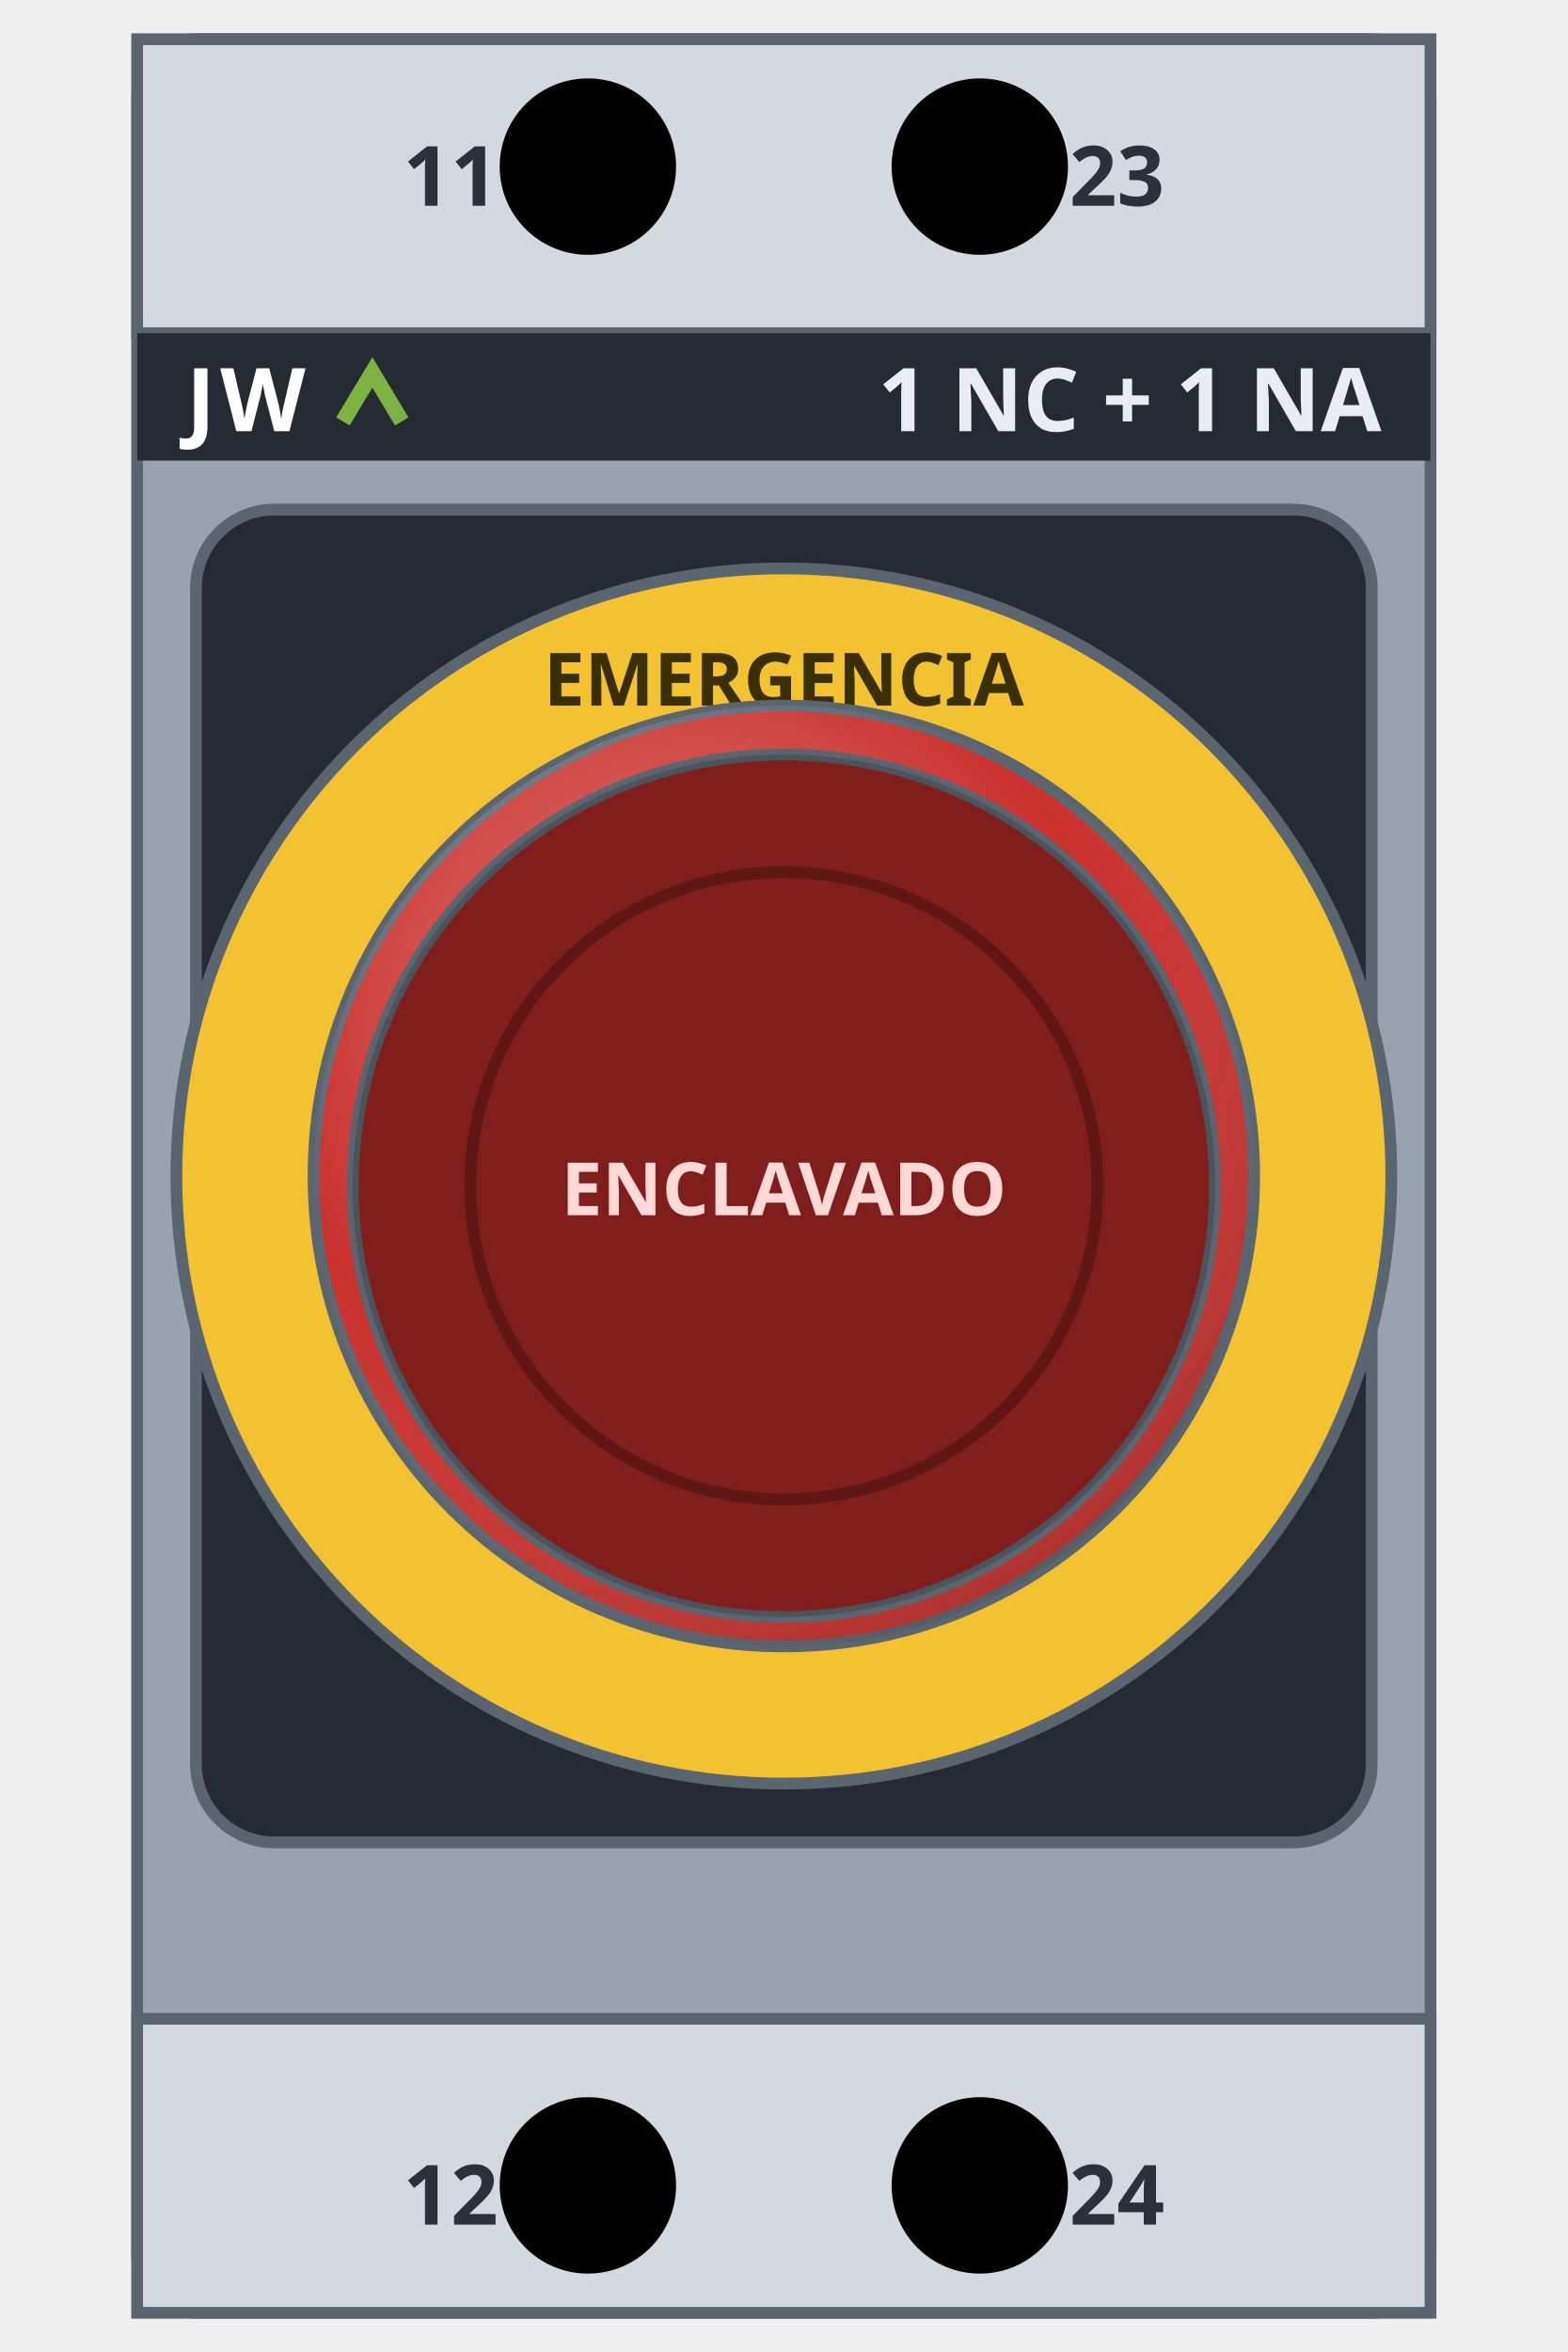
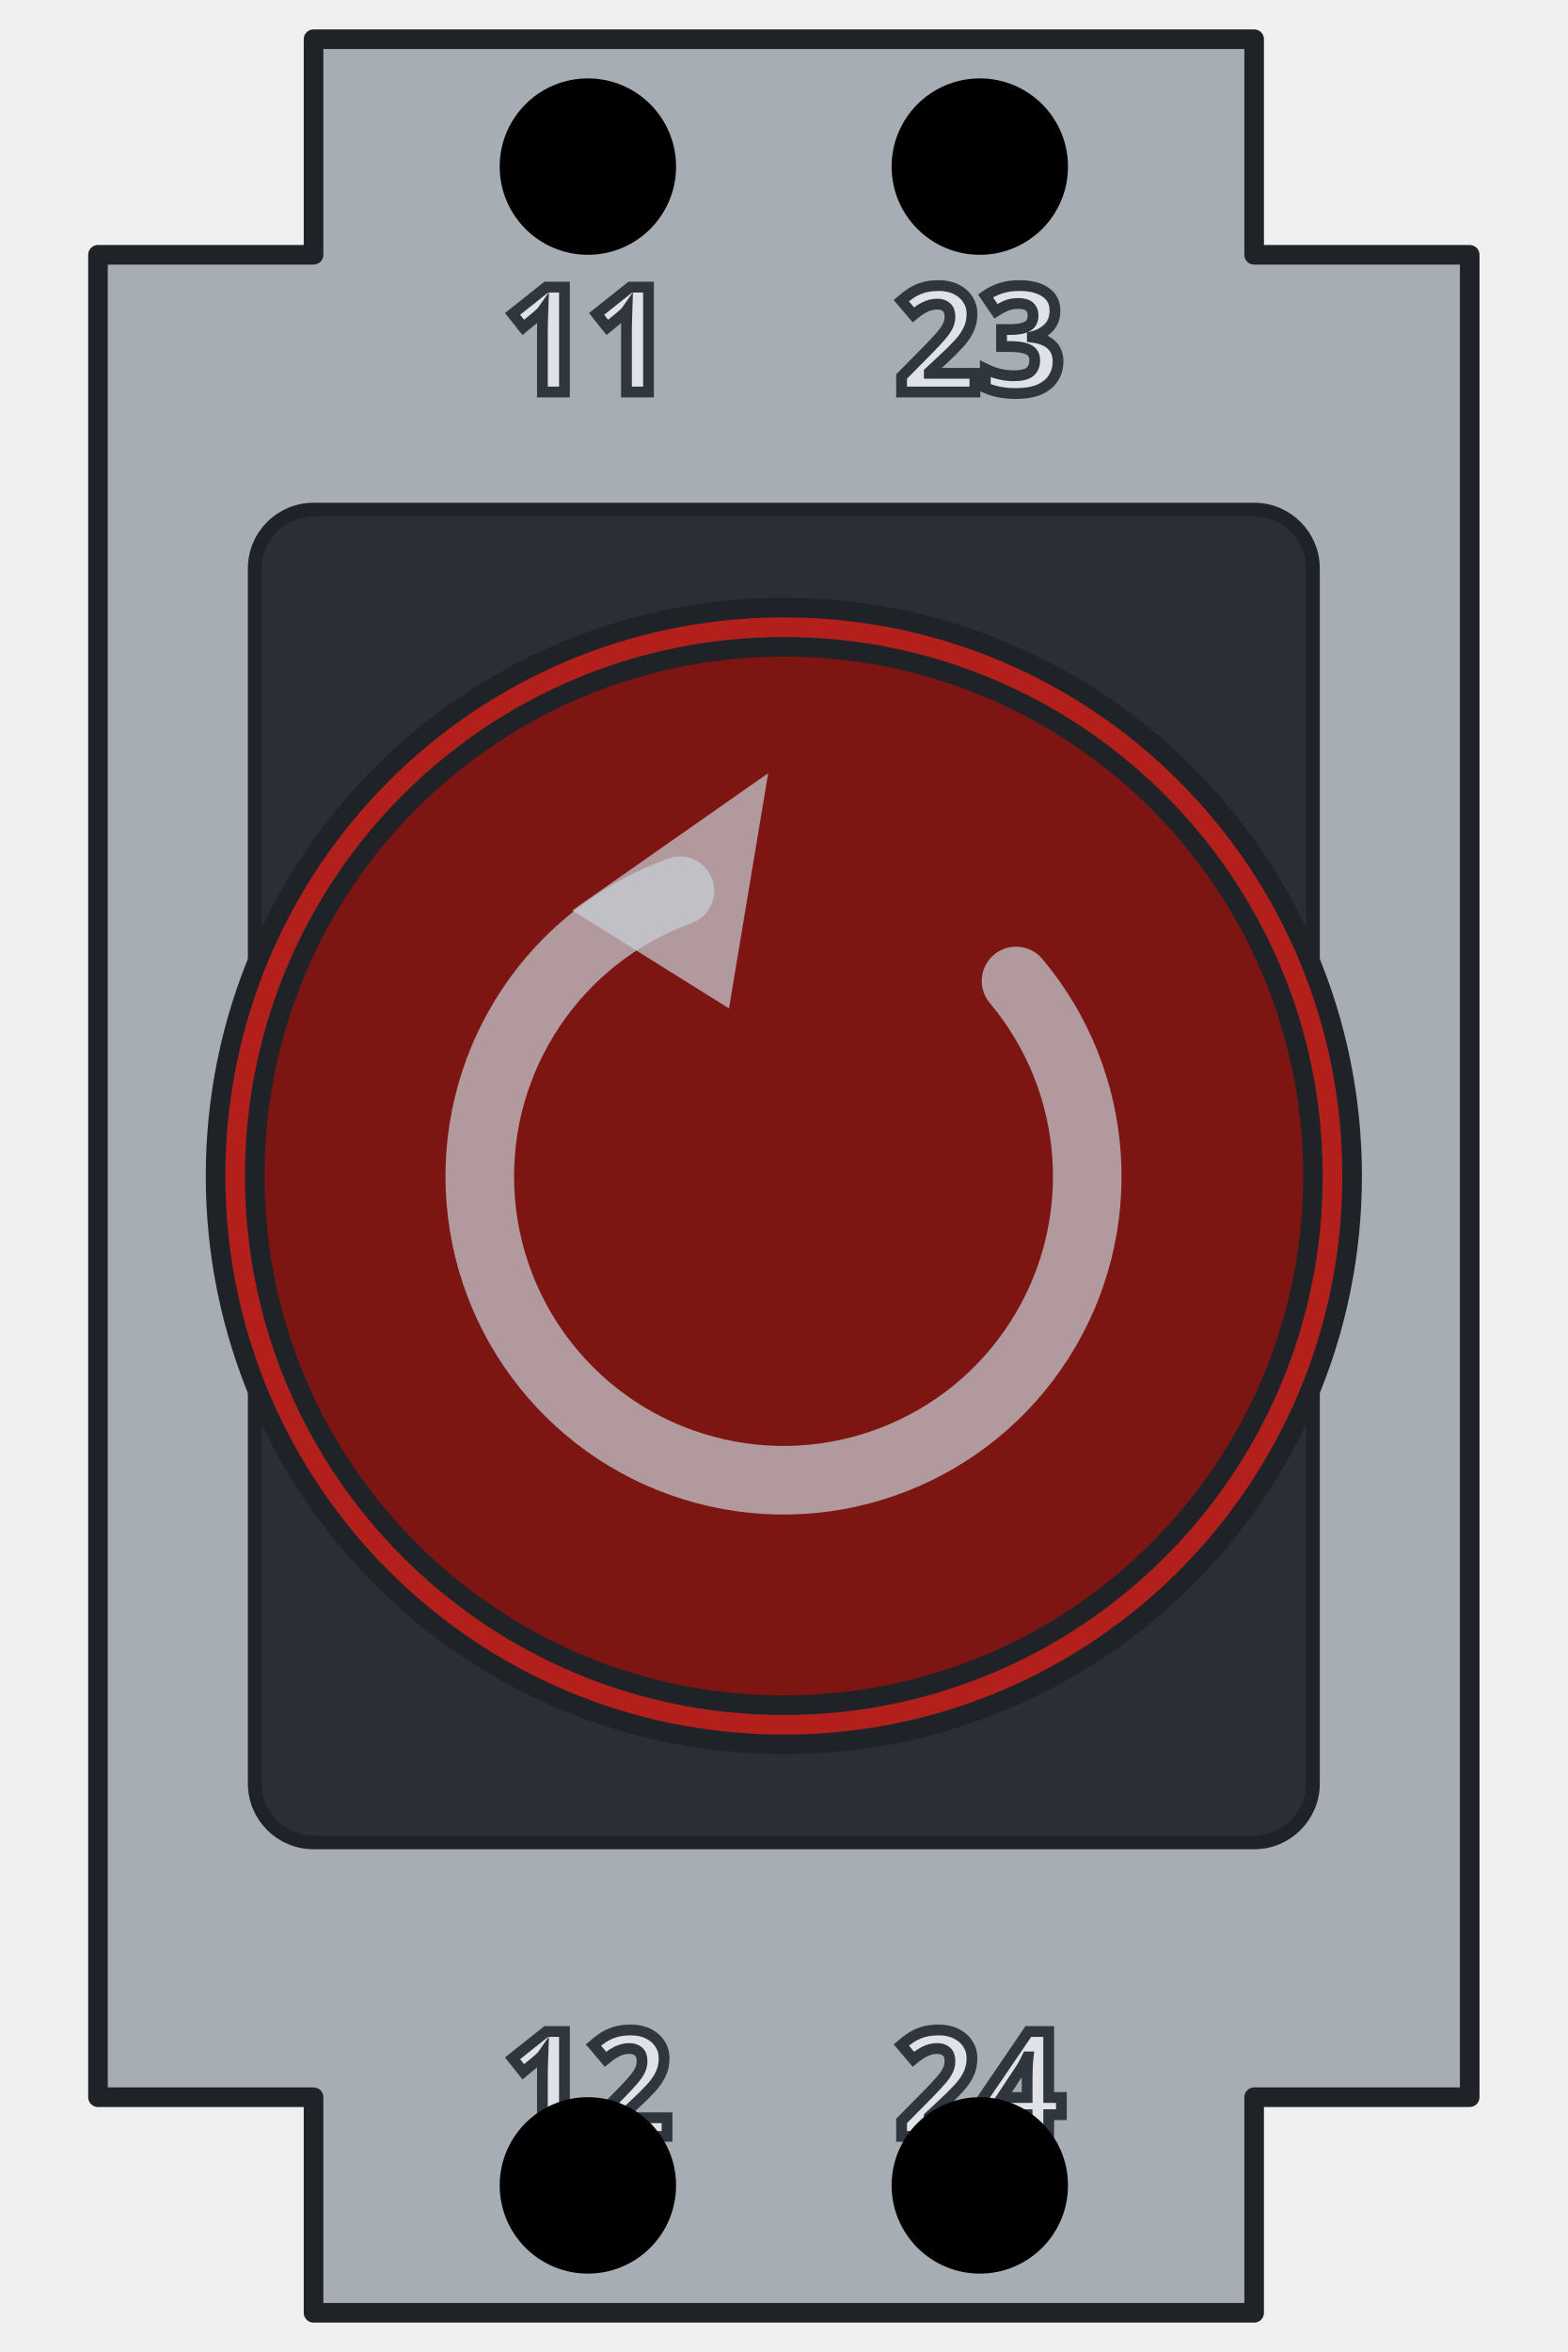
<svg xmlns="http://www.w3.org/2000/svg" viewBox="0 0 160 240" width="160" height="240" font-family="Segoe UI,Noto Sans,Arial,sans-serif">
-   <defs>
-     <radialGradient id="jwm-shine" cx=".38" cy=".32" r=".7">
-       <stop offset="0" stop-color="#fff" stop-opacity=".95" />
-       <stop offset=".35" stop-color="#fff" stop-opacity=".35" />
-       <stop offset="1" stop-color="#fff" stop-opacity="0" />
-     </radialGradient>
-     <radialGradient id="jwm-cap" cx=".4" cy=".35" r=".75">
-       <stop offset="0" stop-color="#fff" stop-opacity=".45" />
-       <stop offset=".6" stop-color="#fff" stop-opacity="0" />
-       <stop offset="1" stop-color="#000" stop-opacity=".25" />
-     </radialGradient>
-   </defs>
-   <rect x="14" y="4" width="132" height="232" rx="6" fill="#9aa3ad" stroke="#5b6570" stroke-width="1.2" />
-   <rect x="14" y="4" width="132" height="30" fill="#d4d9df" stroke="#5b6570" stroke-width="1.2" />
-   <rect x="14" y="206" width="132" height="30" fill="#d4d9df" stroke="#5b6570" stroke-width="1.2" />
-   <circle cx="60" cy="17" r="8" fill="#f4f6f8" stroke="#5b6570" stroke-width="1.2" />
-   <circle cx="60" cy="17" r="5.8" fill="none" stroke="#c9cfd6" stroke-width="1" />
-   <path d="M56.0 17h8 M60 13.0v8" fill="none" stroke="#39414b" stroke-width="1.8" stroke-linecap="round" />
-   <circle class="jw-term" data-term="11" cx="60" cy="17" r="9" />
-   <circle cx="100" cy="17" r="8" fill="#f4f6f8" stroke="#5b6570" stroke-width="1.2" />
-   <circle cx="100" cy="17" r="5.8" fill="none" stroke="#c9cfd6" stroke-width="1" />
-   <path d="M96.0 17h8 M100 13.0v8" fill="none" stroke="#39414b" stroke-width="1.8" stroke-linecap="round" />
-   <circle class="jw-term" data-term="23" cx="100" cy="17" r="9" />
-   <circle cx="60" cy="223" r="8" fill="#f4f6f8" stroke="#5b6570" stroke-width="1.2" />
-   <circle cx="60" cy="223" r="5.8" fill="none" stroke="#c9cfd6" stroke-width="1" />
-   <path d="M56.0 223h8 M60 219.0v8" fill="none" stroke="#39414b" stroke-width="1.8" stroke-linecap="round" />
-   <circle class="jw-term" data-term="12" cx="60" cy="223" r="9" />
-   <circle cx="100" cy="223" r="8" fill="#f4f6f8" stroke="#5b6570" stroke-width="1.2" />
-   <circle cx="100" cy="223" r="5.8" fill="none" stroke="#c9cfd6" stroke-width="1" />
-   <path d="M96.0 223h8 M100 219.0v8" fill="none" stroke="#39414b" stroke-width="1.8" stroke-linecap="round" />
-   <circle class="jw-term" data-term="24" cx="100" cy="223" r="9" />
-   <text x="46" y="21" font-size="8.5" font-weight="700" fill="#2b3138" text-anchor="middle">11</text>
-   <text x="114" y="21" font-size="8.5" font-weight="700" fill="#2b3138" text-anchor="middle">23</text>
-   <text x="46" y="227" font-size="8.5" font-weight="700" fill="#2b3138" text-anchor="middle">12</text>
-   <text x="114" y="227" font-size="8.5" font-weight="700" fill="#2b3138" text-anchor="middle">24</text>
-   <rect x="14" y="34" width="132" height="13" fill="#262b33" />
-   <text x="19" y="44" font-size="9" font-weight="800" fill="#fff" text-anchor="start" letter-spacing=".5">JW</text>
-   <path d="M35 43 l3 -5 l3 5" fill="none" stroke="#7cb342" stroke-width="1.6" />
-   <text x="141" y="44" font-size="9" font-weight="700" fill="#e9edf1" text-anchor="end">1 NC + 1 NA</text>
-   <rect x="20" y="52" width="120" height="136" rx="8" fill="#262b33" stroke="#5b6570" stroke-width="1.2" />
-   <circle cx="80" cy="120" r="62" fill="#f2c230" stroke="#5b6570" stroke-width="1.2" />
-   <text x="80" y="72" font-size="7.5" font-weight="800" fill="#3a2f00" text-anchor="middle">EMERGENCIA</text>
+   <path d="M32 4 H128 V26 H150 V214 H128 V236 H32 V214 H10 V26 H32 Z" fill="#a7adb4" stroke="#1f2328" stroke-width="2" stroke-linejoin="round" />
+   <rect x="26" y="52" width="108" height="136" rx="6" fill="#2b2f35" stroke="#1f2328" stroke-width="1.4" />
+   <text x="60" y="40" font-size="15" font-weight="800" fill="#dfe3e7" stroke="#30363d" stroke-width="1.1" text-anchor="middle">11</text>
+   <text x="100" y="40" font-size="15" font-weight="800" fill="#dfe3e7" stroke="#30363d" stroke-width="1.1" text-anchor="middle">23</text>
+   <text x="60" y="218" font-size="15" font-weight="800" fill="#dfe3e7" stroke="#30363d" stroke-width="1.1" text-anchor="middle">12</text>
+   <text x="100" y="218" font-size="15" font-weight="800" fill="#dfe3e7" stroke="#30363d" stroke-width="1.1" text-anchor="middle">24</text>
  <g data-action="press" data-kind="toggle" style="cursor:pointer">
    <g data-show="!out.pressed">
-       <circle cx="80" cy="120" r="22" fill="#3d9a4a" stroke="#5b6570" stroke-width="1.2" />
-       <circle cx="80" cy="120" r="48" fill="#c9302c" stroke="#5b6570" stroke-width="1.2" />
-       <circle cx="80" cy="120" r="48" fill="url(#jwm-cap)" stroke="none" stroke-width="0" />
-       <circle cx="80" cy="120" r="36" fill="none" stroke="#000" stroke-width="1.2" opacity=".18" />
+       <circle cx="80" cy="120" r="58" fill="#b3201c" stroke="#1f2328" stroke-width="2" />
+       <path d="M106.0 98.1 A34 34 0 1 1 68.4 88.1" fill="none" stroke="#eef2f6" stroke-width="7" stroke-linecap="round" opacity="1" />
+       <path d="M57.4 90.1 L77.4 76.1 L73.4 100.1 Z" fill="#eef2f6" opacity="1" />
    </g>
    <g data-show="out.pressed">
-       <circle cx="80" cy="121" r="44" fill="#9c2421" stroke="#5b6570" stroke-width="1.2" />
-       <circle cx="80" cy="121" r="44" fill="#000" stroke="none" stroke-width="0" opacity=".18" />
-       <circle cx="80" cy="121" r="32" fill="none" stroke="#000" stroke-width="1.2" opacity=".25" />
-       <text x="80" y="124" font-size="7.5" font-weight="800" fill="#ffd9d6" text-anchor="middle">ENCLAVADO</text>
+       <circle cx="80" cy="120" r="54" fill="#7d1613" stroke="#1f2328" stroke-width="2" />
+       <path d="M103.7 100.1 A31 31 0 1 1 69.4 90.9" fill="none" stroke="#c9d0d8" stroke-width="7" stroke-linecap="round" opacity=".7" />
+       <path d="M58.4 92.9 L78.4 78.9 L74.4 102.9 Z" fill="#c9d0d8" opacity=".7" />
    </g>
  </g>
+   <circle class="jw-term" data-term="11" cx="60" cy="17" r="9" />
+   <circle class="jw-term" data-term="23" cx="100" cy="17" r="9" />
+   <circle class="jw-term" data-term="12" cx="60" cy="223" r="9" data-side="b" />
+   <circle class="jw-term" data-term="24" cx="100" cy="223" r="9" data-side="b" />
</svg>
